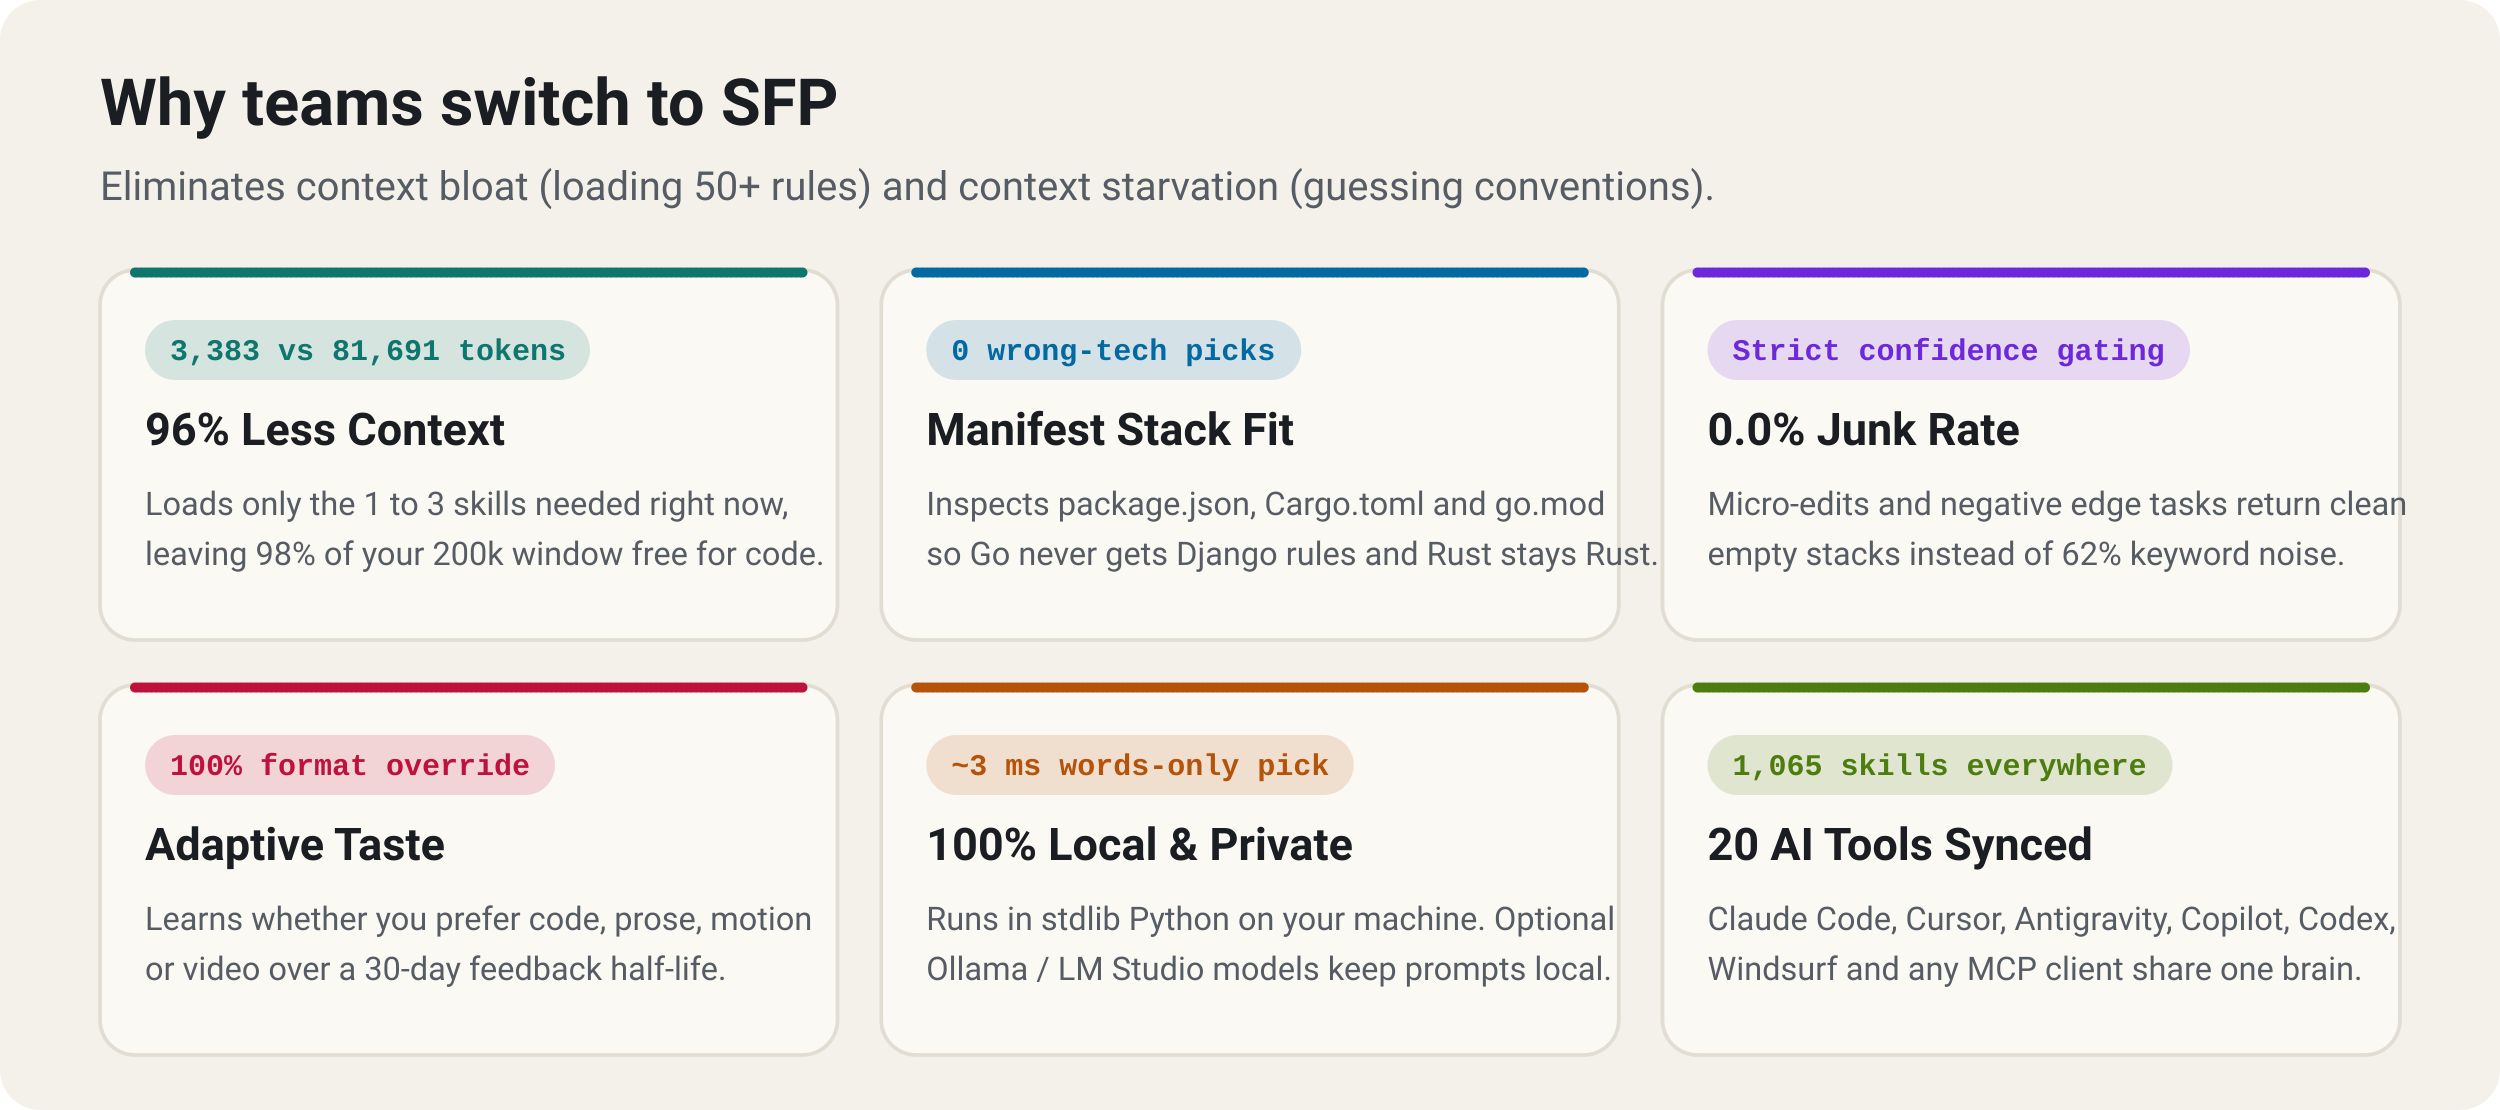
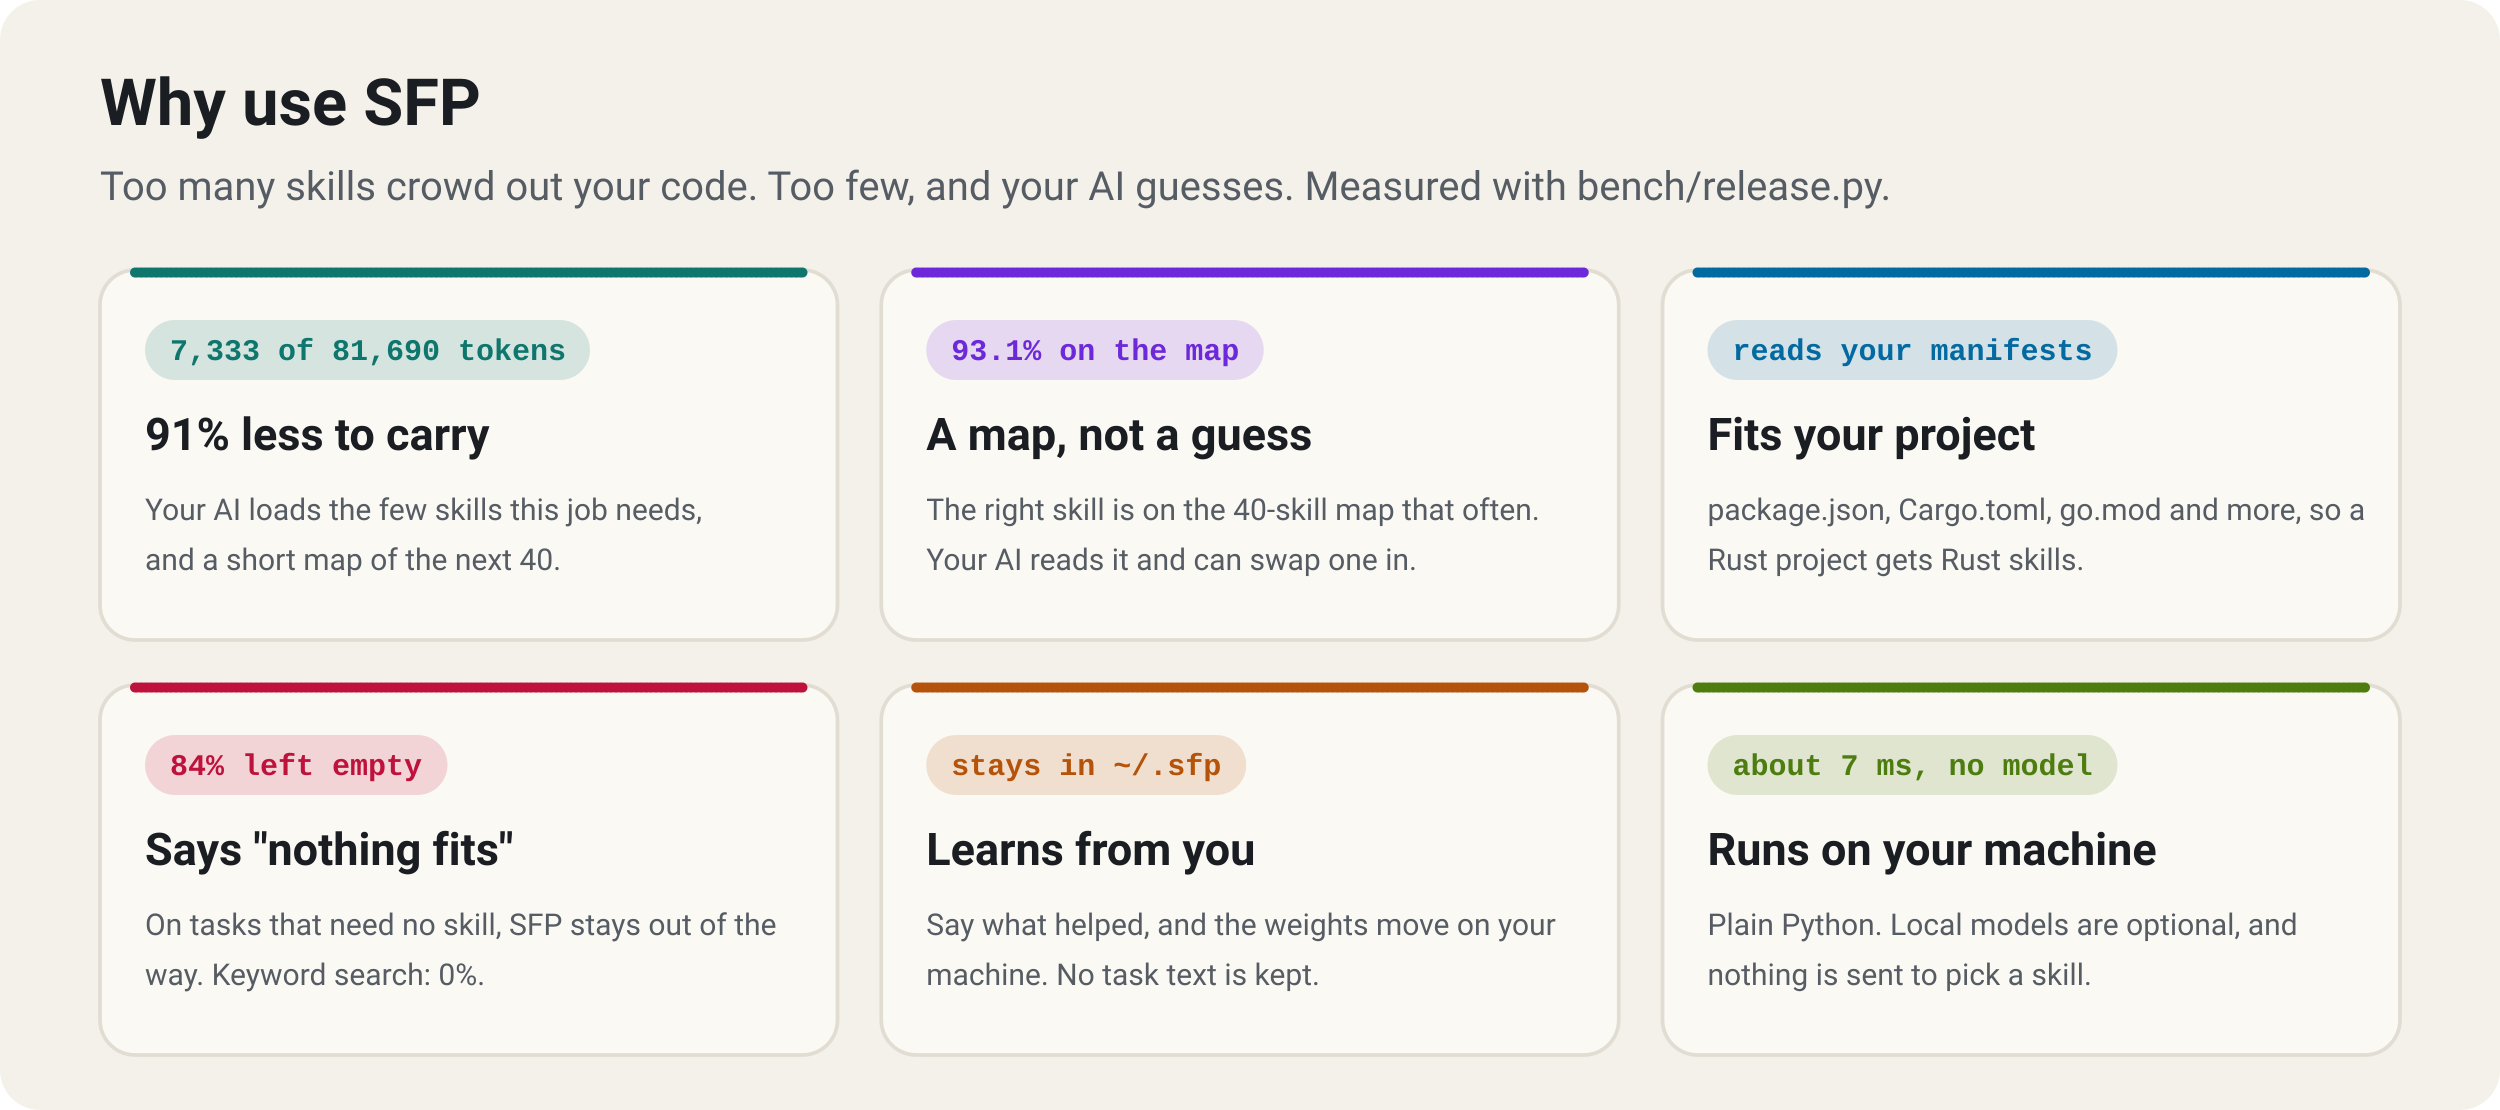
<svg xmlns="http://www.w3.org/2000/svg" width="1000" height="444" viewBox="0 0 1000 444" role="img" aria-labelledby="t d">
  <style>
text{font-family:ui-sans-serif, system-ui, -apple-system, 'Segoe UI', Roboto, 'Helvetica Neue', Arial, sans-serif}
.mono{font-family:ui-monospace, SFMono-Regular, 'SF Mono', Menlo, Consolas, 'Liberation Mono', monospace}
.draw{stroke-dasharray:1;stroke-dashoffset:0;animation:draw 1.1s cubic-bezier(.23,1,.32,1) both}
.rise{animation:rise .7s cubic-bezier(.23,1,.32,1) both}
.fade{animation:fade .8s ease-out both}
.grow{transform-box:fill-box;transform-origin:left center;animation:grow 1.1s cubic-bezier(.23,1,.32,1) both}
.pop{transform-box:fill-box;transform-origin:center;animation:pop .5s cubic-bezier(.23,1,.32,1) both}
.glow{animation:glow 2.6s ease-in-out infinite}
.blink{animation:blink 1s steps(1) infinite}
@keyframes draw{from{stroke-dashoffset:1}to{stroke-dashoffset:0}}
@keyframes rise{from{opacity:0;transform:translateY(10px)}to{opacity:1;transform:none}}
@keyframes fade{from{opacity:0}to{opacity:1}}
@keyframes grow{from{transform:scaleX(0)}to{transform:scaleX(1)}}
@keyframes pop{from{opacity:0;transform:scale(.6)}to{opacity:1;transform:scale(1)}}
@keyframes glow{0%,100%{opacity:.45}50%{opacity:1}}
@keyframes blink{0%{opacity:1}50%{opacity:0}}
@media (prefers-reduced-motion:reduce){*{animation:none!important}.pulse,.cover{display:none}}
</style>
  <rect width="1000" height="444" rx="16" fill="#f4f1ea" />
-   <text x="40" y="50" font-size="26" font-weight="700" fill="#1a1d21" text-anchor="start" class="rise">Why teams switch to SFP</text>
-   <text x="40" y="80" font-size="16" font-weight="400" fill="#565c64" text-anchor="start" class="rise" style="animation-delay:0.10s">Eliminates context bloat (loading 50+ rules) and context starvation (guessing conventions).</text>
+   <text x="40" y="50" font-size="26" font-weight="700" fill="#1a1d21" text-anchor="start" class="rise">Why use SFP</text>
+   <text x="40" y="80" font-size="16" font-weight="400" fill="#565c64" text-anchor="start" class="rise" style="animation-delay:0.10s">Too many skills crowd out your code. Too few, and your AI guesses. Measured with bench/release.py.</text>
  <g class="rise" style="animation-delay:0.18s">
    <rect x="40.0" y="108" width="295" height="148" rx="14" fill="#fbf9f4" stroke="#e2ddd2" stroke-width="1.5" />
    <path class="draw" pathLength="1" d="M54.0 109 H321.0" stroke="#0f766e" stroke-width="4" stroke-linecap="round" fill="none" style="animation-delay:0.45s" />
    <rect x="58.0" y="128" width="178" height="24" rx="12" fill="#0f766e" fill-opacity="0.16" />
-     <text x="68.0" y="144" font-size="12" font-weight="700" fill="#0f766e" text-anchor="start" class="mono">3,383 vs 81,691 tokens</text>
-     <text x="58.0" y="178" font-size="18" font-weight="700" fill="#1a1d21" text-anchor="start">96% Less Context</text>
-     <text x="58.0" y="206" font-size="13" font-weight="400" fill="#565c64" text-anchor="start">Loads only the 1 to 3 skills needed right now,</text>
-     <text x="58.0" y="226" font-size="13" font-weight="400" fill="#565c64" text-anchor="start">leaving 98% of your 200k window free for code.</text>
+     <text x="68.0" y="144" font-size="12" font-weight="700" fill="#0f766e" text-anchor="start" class="mono">7,333 of 81,690 tokens</text>
+     <text x="58.0" y="180" font-size="18" font-weight="700" fill="#1a1d21" text-anchor="start">91% less to carry</text>
+     <text x="58.0" y="208" font-size="12" font-weight="400" fill="#565c64" text-anchor="start">Your AI loads the few skills this job needs,</text>
+     <text x="58.0" y="228" font-size="12" font-weight="400" fill="#565c64" text-anchor="start">and a short map of the next 40.</text>
  </g>
  <g class="rise" style="animation-delay:0.28s">
    <rect x="352.5" y="108" width="295" height="148" rx="14" fill="#fbf9f4" stroke="#e2ddd2" stroke-width="1.5" />
-     <path class="draw" pathLength="1" d="M366.5 109 H633.5" stroke="#0369a1" stroke-width="4" stroke-linecap="round" fill="none" style="animation-delay:0.55s" />
-     <rect x="370.5" y="128" width="150" height="24" rx="12" fill="#0369a1" fill-opacity="0.16" />
-     <text x="380.5" y="144" font-size="12" font-weight="700" fill="#0369a1" text-anchor="start" class="mono">0 wrong-tech picks</text>
-     <text x="370.5" y="178" font-size="18" font-weight="700" fill="#1a1d21" text-anchor="start">Manifest Stack Fit</text>
-     <text x="370.5" y="206" font-size="13" font-weight="400" fill="#565c64" text-anchor="start">Inspects package.json, Cargo.toml and go.mod</text>
-     <text x="370.5" y="226" font-size="13" font-weight="400" fill="#565c64" text-anchor="start">so Go never gets Django rules and Rust stays Rust.</text>
+     <path class="draw" pathLength="1" d="M366.5 109 H633.5" stroke="#6d28d9" stroke-width="4" stroke-linecap="round" fill="none" style="animation-delay:0.55s" />
+     <rect x="370.5" y="128" width="135" height="24" rx="12" fill="#6d28d9" fill-opacity="0.16" />
+     <text x="380.5" y="144" font-size="12" font-weight="700" fill="#6d28d9" text-anchor="start" class="mono">93.1% on the map</text>
+     <text x="370.5" y="180" font-size="18" font-weight="700" fill="#1a1d21" text-anchor="start">A map, not a guess</text>
+     <text x="370.5" y="208" font-size="12" font-weight="400" fill="#565c64" text-anchor="start">The right skill is on the 40-skill map that often.</text>
+     <text x="370.5" y="228" font-size="12" font-weight="400" fill="#565c64" text-anchor="start">Your AI reads it and can swap one in.</text>
  </g>
  <g class="rise" style="animation-delay:0.38s">
    <rect x="665.0" y="108" width="295" height="148" rx="14" fill="#fbf9f4" stroke="#e2ddd2" stroke-width="1.5" />
-     <path class="draw" pathLength="1" d="M679.0 109 H946.0" stroke="#6d28d9" stroke-width="4" stroke-linecap="round" fill="none" style="animation-delay:0.65s" />
-     <rect x="683.0" y="128" width="193" height="24" rx="12" fill="#6d28d9" fill-opacity="0.16" />
-     <text x="693.0" y="144" font-size="12" font-weight="700" fill="#6d28d9" text-anchor="start" class="mono">Strict confidence gating</text>
-     <text x="683.0" y="178" font-size="18" font-weight="700" fill="#1a1d21" text-anchor="start">0.0% Junk Rate</text>
-     <text x="683.0" y="206" font-size="13" font-weight="400" fill="#565c64" text-anchor="start">Micro-edits and negative edge tasks return clean</text>
-     <text x="683.0" y="226" font-size="13" font-weight="400" fill="#565c64" text-anchor="start">empty stacks instead of 62% keyword noise.</text>
+     <path class="draw" pathLength="1" d="M679.0 109 H946.0" stroke="#0369a1" stroke-width="4" stroke-linecap="round" fill="none" style="animation-delay:0.65s" />
+     <rect x="683.0" y="128" width="164" height="24" rx="12" fill="#0369a1" fill-opacity="0.16" />
+     <text x="693.0" y="144" font-size="12" font-weight="700" fill="#0369a1" text-anchor="start" class="mono">reads your manifests</text>
+     <text x="683.0" y="180" font-size="18" font-weight="700" fill="#1a1d21" text-anchor="start">Fits your project</text>
+     <text x="683.0" y="208" font-size="12" font-weight="400" fill="#565c64" text-anchor="start">package.json, Cargo.toml, go.mod and more, so a</text>
+     <text x="683.0" y="228" font-size="12" font-weight="400" fill="#565c64" text-anchor="start">Rust project gets Rust skills.</text>
  </g>
  <g class="rise" style="animation-delay:0.48s">
    <rect x="40.0" y="274" width="295" height="148" rx="14" fill="#fbf9f4" stroke="#e2ddd2" stroke-width="1.5" />
    <path class="draw" pathLength="1" d="M54.0 275 H321.0" stroke="#be123c" stroke-width="4" stroke-linecap="round" fill="none" style="animation-delay:0.75s" />
-     <rect x="58.0" y="294" width="164" height="24" rx="12" fill="#be123c" fill-opacity="0.16" />
-     <text x="68.0" y="310" font-size="12" font-weight="700" fill="#be123c" text-anchor="start" class="mono">100% format override</text>
-     <text x="58.0" y="344" font-size="18" font-weight="700" fill="#1a1d21" text-anchor="start">Adaptive Taste</text>
-     <text x="58.0" y="372" font-size="13" font-weight="400" fill="#565c64" text-anchor="start">Learns whether you prefer code, prose, motion</text>
-     <text x="58.0" y="392" font-size="13" font-weight="400" fill="#565c64" text-anchor="start">or video over a 30-day feedback half-life.</text>
+     <rect x="58.0" y="294" width="121" height="24" rx="12" fill="#be123c" fill-opacity="0.16" />
+     <text x="68.0" y="310" font-size="12" font-weight="700" fill="#be123c" text-anchor="start" class="mono">84% left empty</text>
+     <text x="58.0" y="346" font-size="18" font-weight="700" fill="#1a1d21" text-anchor="start">Says "nothing fits"</text>
+     <text x="58.0" y="374" font-size="12" font-weight="400" fill="#565c64" text-anchor="start">On tasks that need no skill, SFP stays out of the</text>
+     <text x="58.0" y="394" font-size="12" font-weight="400" fill="#565c64" text-anchor="start">way. Keyword search: 0%.</text>
  </g>
  <g class="rise" style="animation-delay:0.58s">
    <rect x="352.5" y="274" width="295" height="148" rx="14" fill="#fbf9f4" stroke="#e2ddd2" stroke-width="1.5" />
    <path class="draw" pathLength="1" d="M366.5 275 H633.5" stroke="#b45309" stroke-width="4" stroke-linecap="round" fill="none" style="animation-delay:0.85s" />
-     <rect x="370.5" y="294" width="171" height="24" rx="12" fill="#b45309" fill-opacity="0.16" />
-     <text x="380.5" y="310" font-size="12" font-weight="700" fill="#b45309" text-anchor="start" class="mono">~3 ms words-only pick</text>
-     <text x="370.5" y="344" font-size="18" font-weight="700" fill="#1a1d21" text-anchor="start">100% Local &amp; Private</text>
-     <text x="370.5" y="372" font-size="13" font-weight="400" fill="#565c64" text-anchor="start">Runs in stdlib Python on your machine. Optional</text>
-     <text x="370.5" y="392" font-size="13" font-weight="400" fill="#565c64" text-anchor="start">Ollama / LM Studio models keep prompts local.</text>
+     <rect x="370.5" y="294" width="128" height="24" rx="12" fill="#b45309" fill-opacity="0.16" />
+     <text x="380.5" y="310" font-size="12" font-weight="700" fill="#b45309" text-anchor="start" class="mono">stays in ~/.sfp</text>
+     <text x="370.5" y="346" font-size="18" font-weight="700" fill="#1a1d21" text-anchor="start">Learns from you</text>
+     <text x="370.5" y="374" font-size="12" font-weight="400" fill="#565c64" text-anchor="start">Say what helped, and the weights move on your</text>
+     <text x="370.5" y="394" font-size="12" font-weight="400" fill="#565c64" text-anchor="start">machine. No task text is kept.</text>
  </g>
  <g class="rise" style="animation-delay:0.68s">
    <rect x="665.0" y="274" width="295" height="148" rx="14" fill="#fbf9f4" stroke="#e2ddd2" stroke-width="1.5" />
    <path class="draw" pathLength="1" d="M679.0 275 H946.0" stroke="#4d7c0f" stroke-width="4" stroke-linecap="round" fill="none" style="animation-delay:0.95s" />
-     <rect x="683.0" y="294" width="186" height="24" rx="12" fill="#4d7c0f" fill-opacity="0.16" />
-     <text x="693.0" y="310" font-size="12" font-weight="700" fill="#4d7c0f" text-anchor="start" class="mono">1,065 skills everywhere</text>
-     <text x="683.0" y="344" font-size="18" font-weight="700" fill="#1a1d21" text-anchor="start">20 AI Tools Synced</text>
-     <text x="683.0" y="372" font-size="13" font-weight="400" fill="#565c64" text-anchor="start">Claude Code, Cursor, Antigravity, Copilot, Codex,</text>
-     <text x="683.0" y="392" font-size="13" font-weight="400" fill="#565c64" text-anchor="start">Windsurf and any MCP client share one brain.</text>
+     <rect x="683.0" y="294" width="164" height="24" rx="12" fill="#4d7c0f" fill-opacity="0.16" />
+     <text x="693.0" y="310" font-size="12" font-weight="700" fill="#4d7c0f" text-anchor="start" class="mono">about 7 ms, no model</text>
+     <text x="683.0" y="346" font-size="18" font-weight="700" fill="#1a1d21" text-anchor="start">Runs on your machine</text>
+     <text x="683.0" y="374" font-size="12" font-weight="400" fill="#565c64" text-anchor="start">Plain Python. Local models are optional, and</text>
+     <text x="683.0" y="394" font-size="12" font-weight="400" fill="#565c64" text-anchor="start">nothing is sent to pick a skill.</text>
  </g>
</svg>
